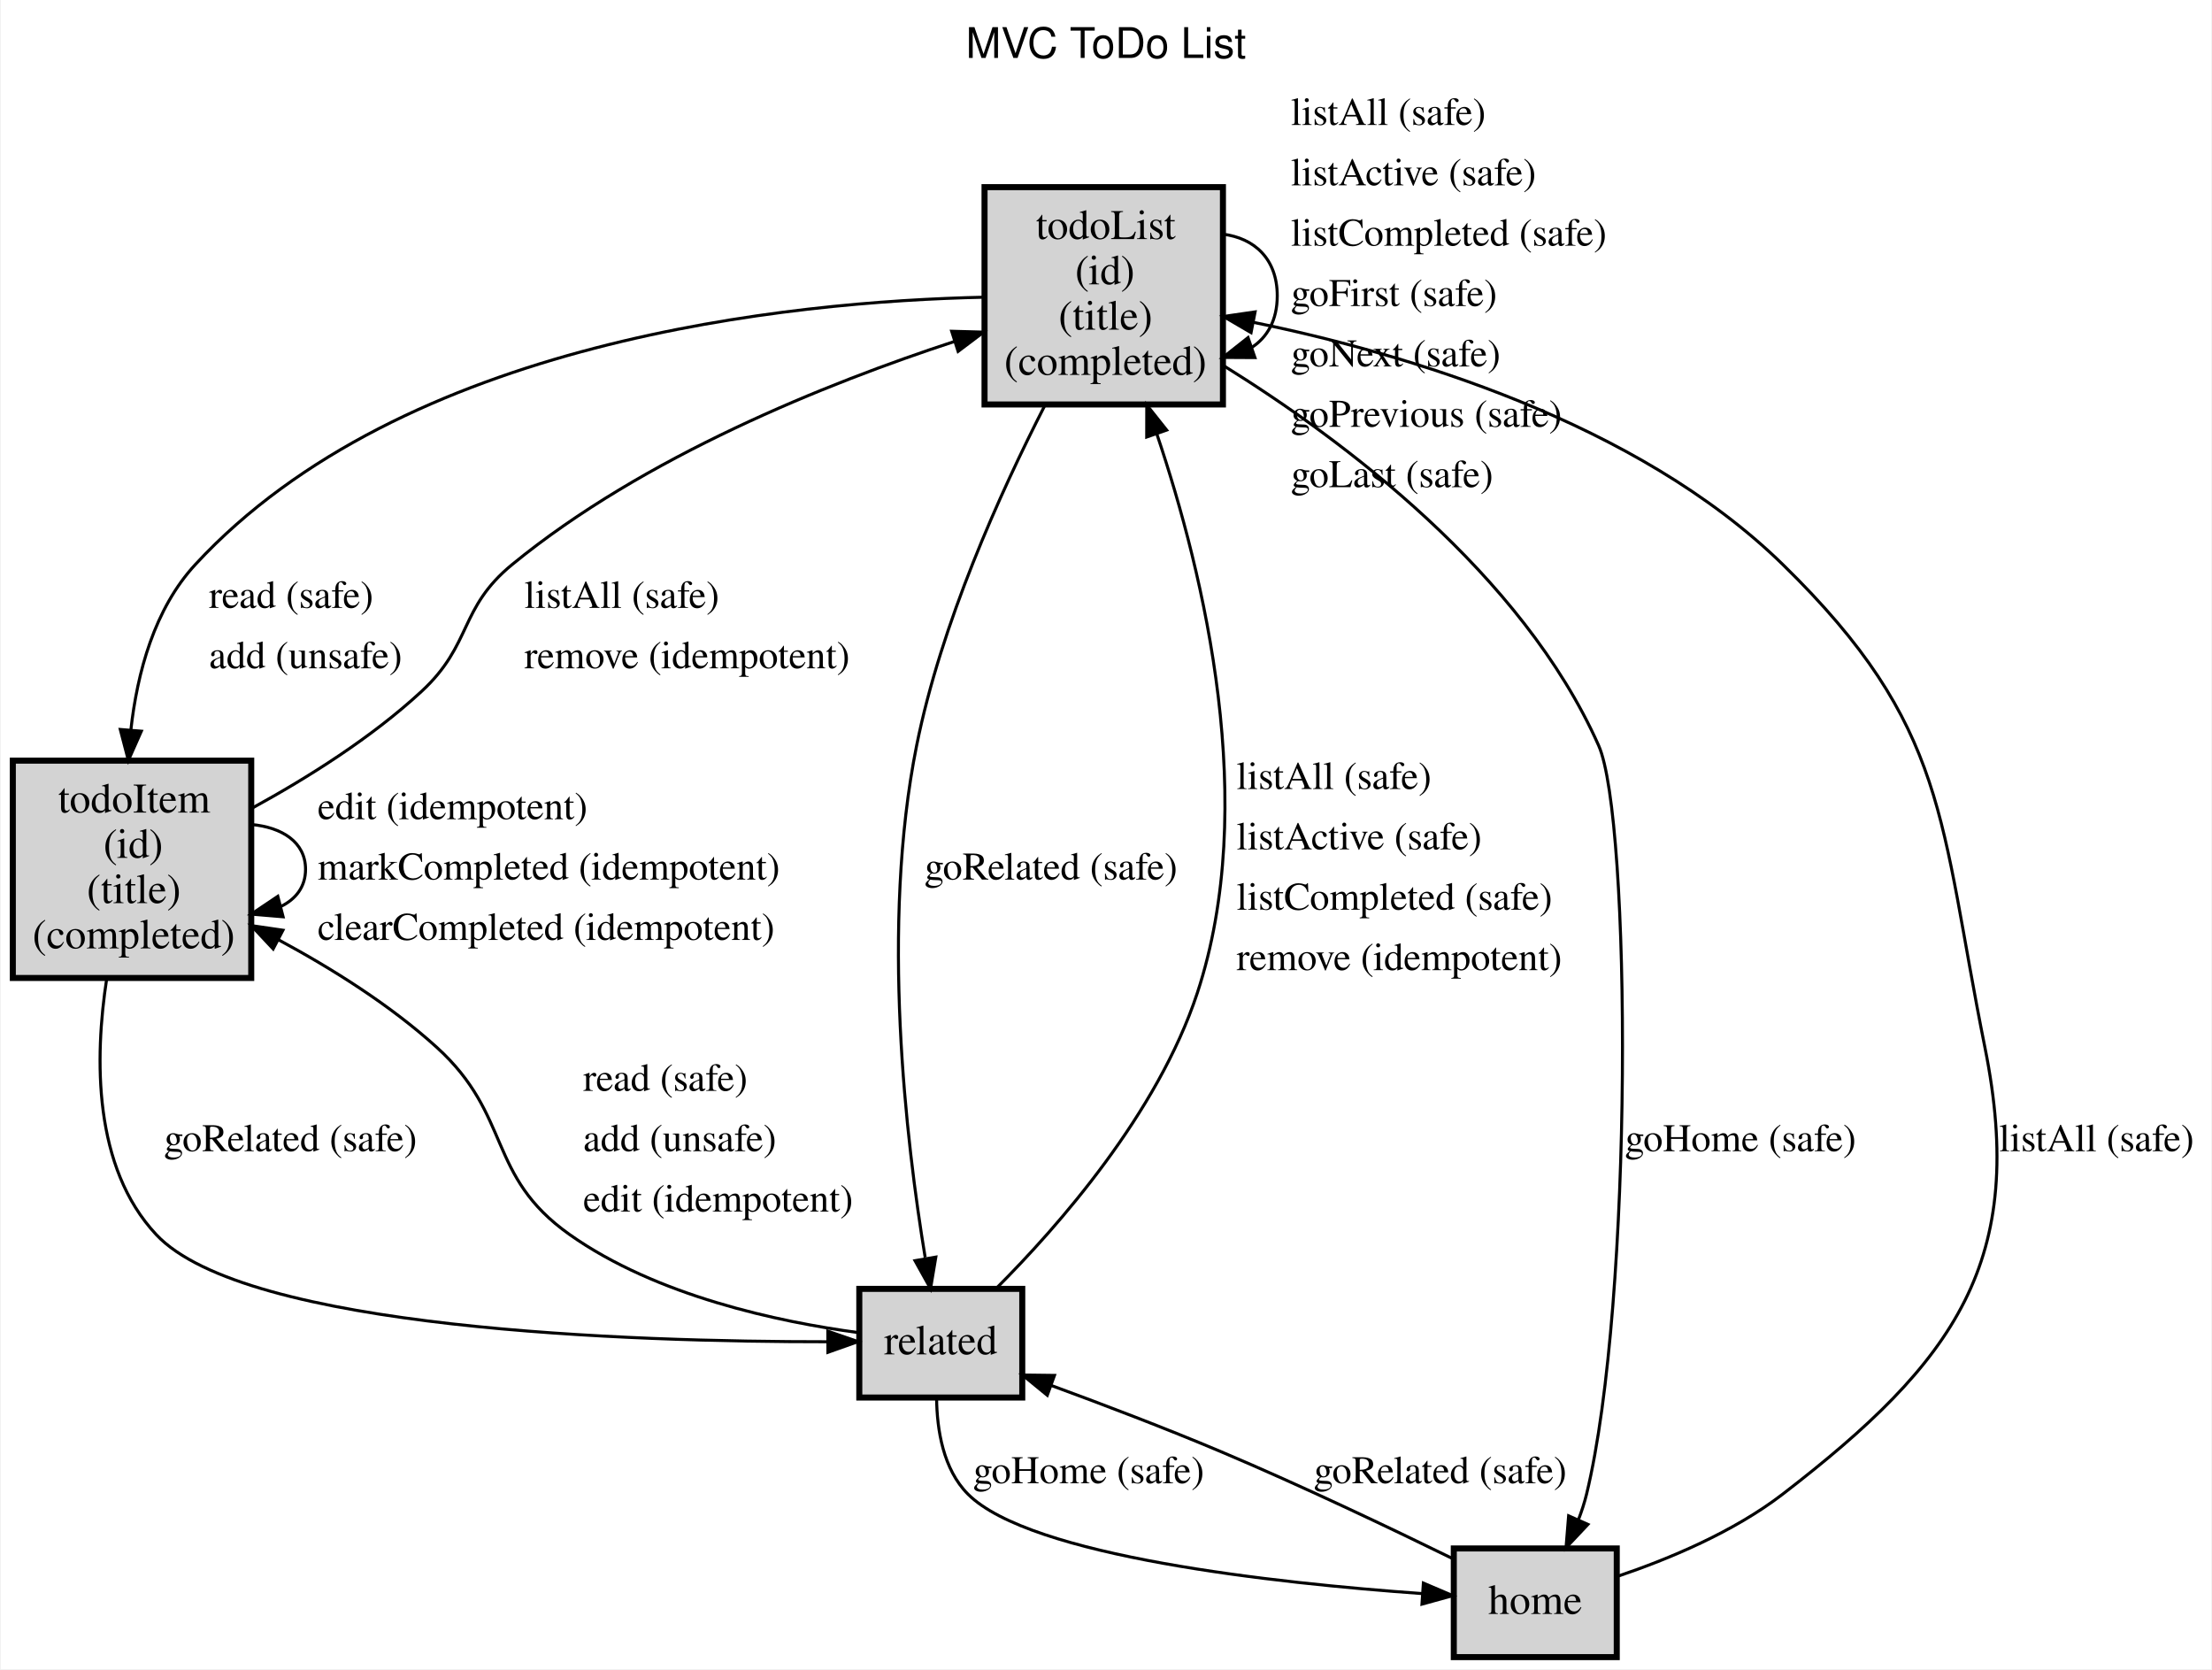
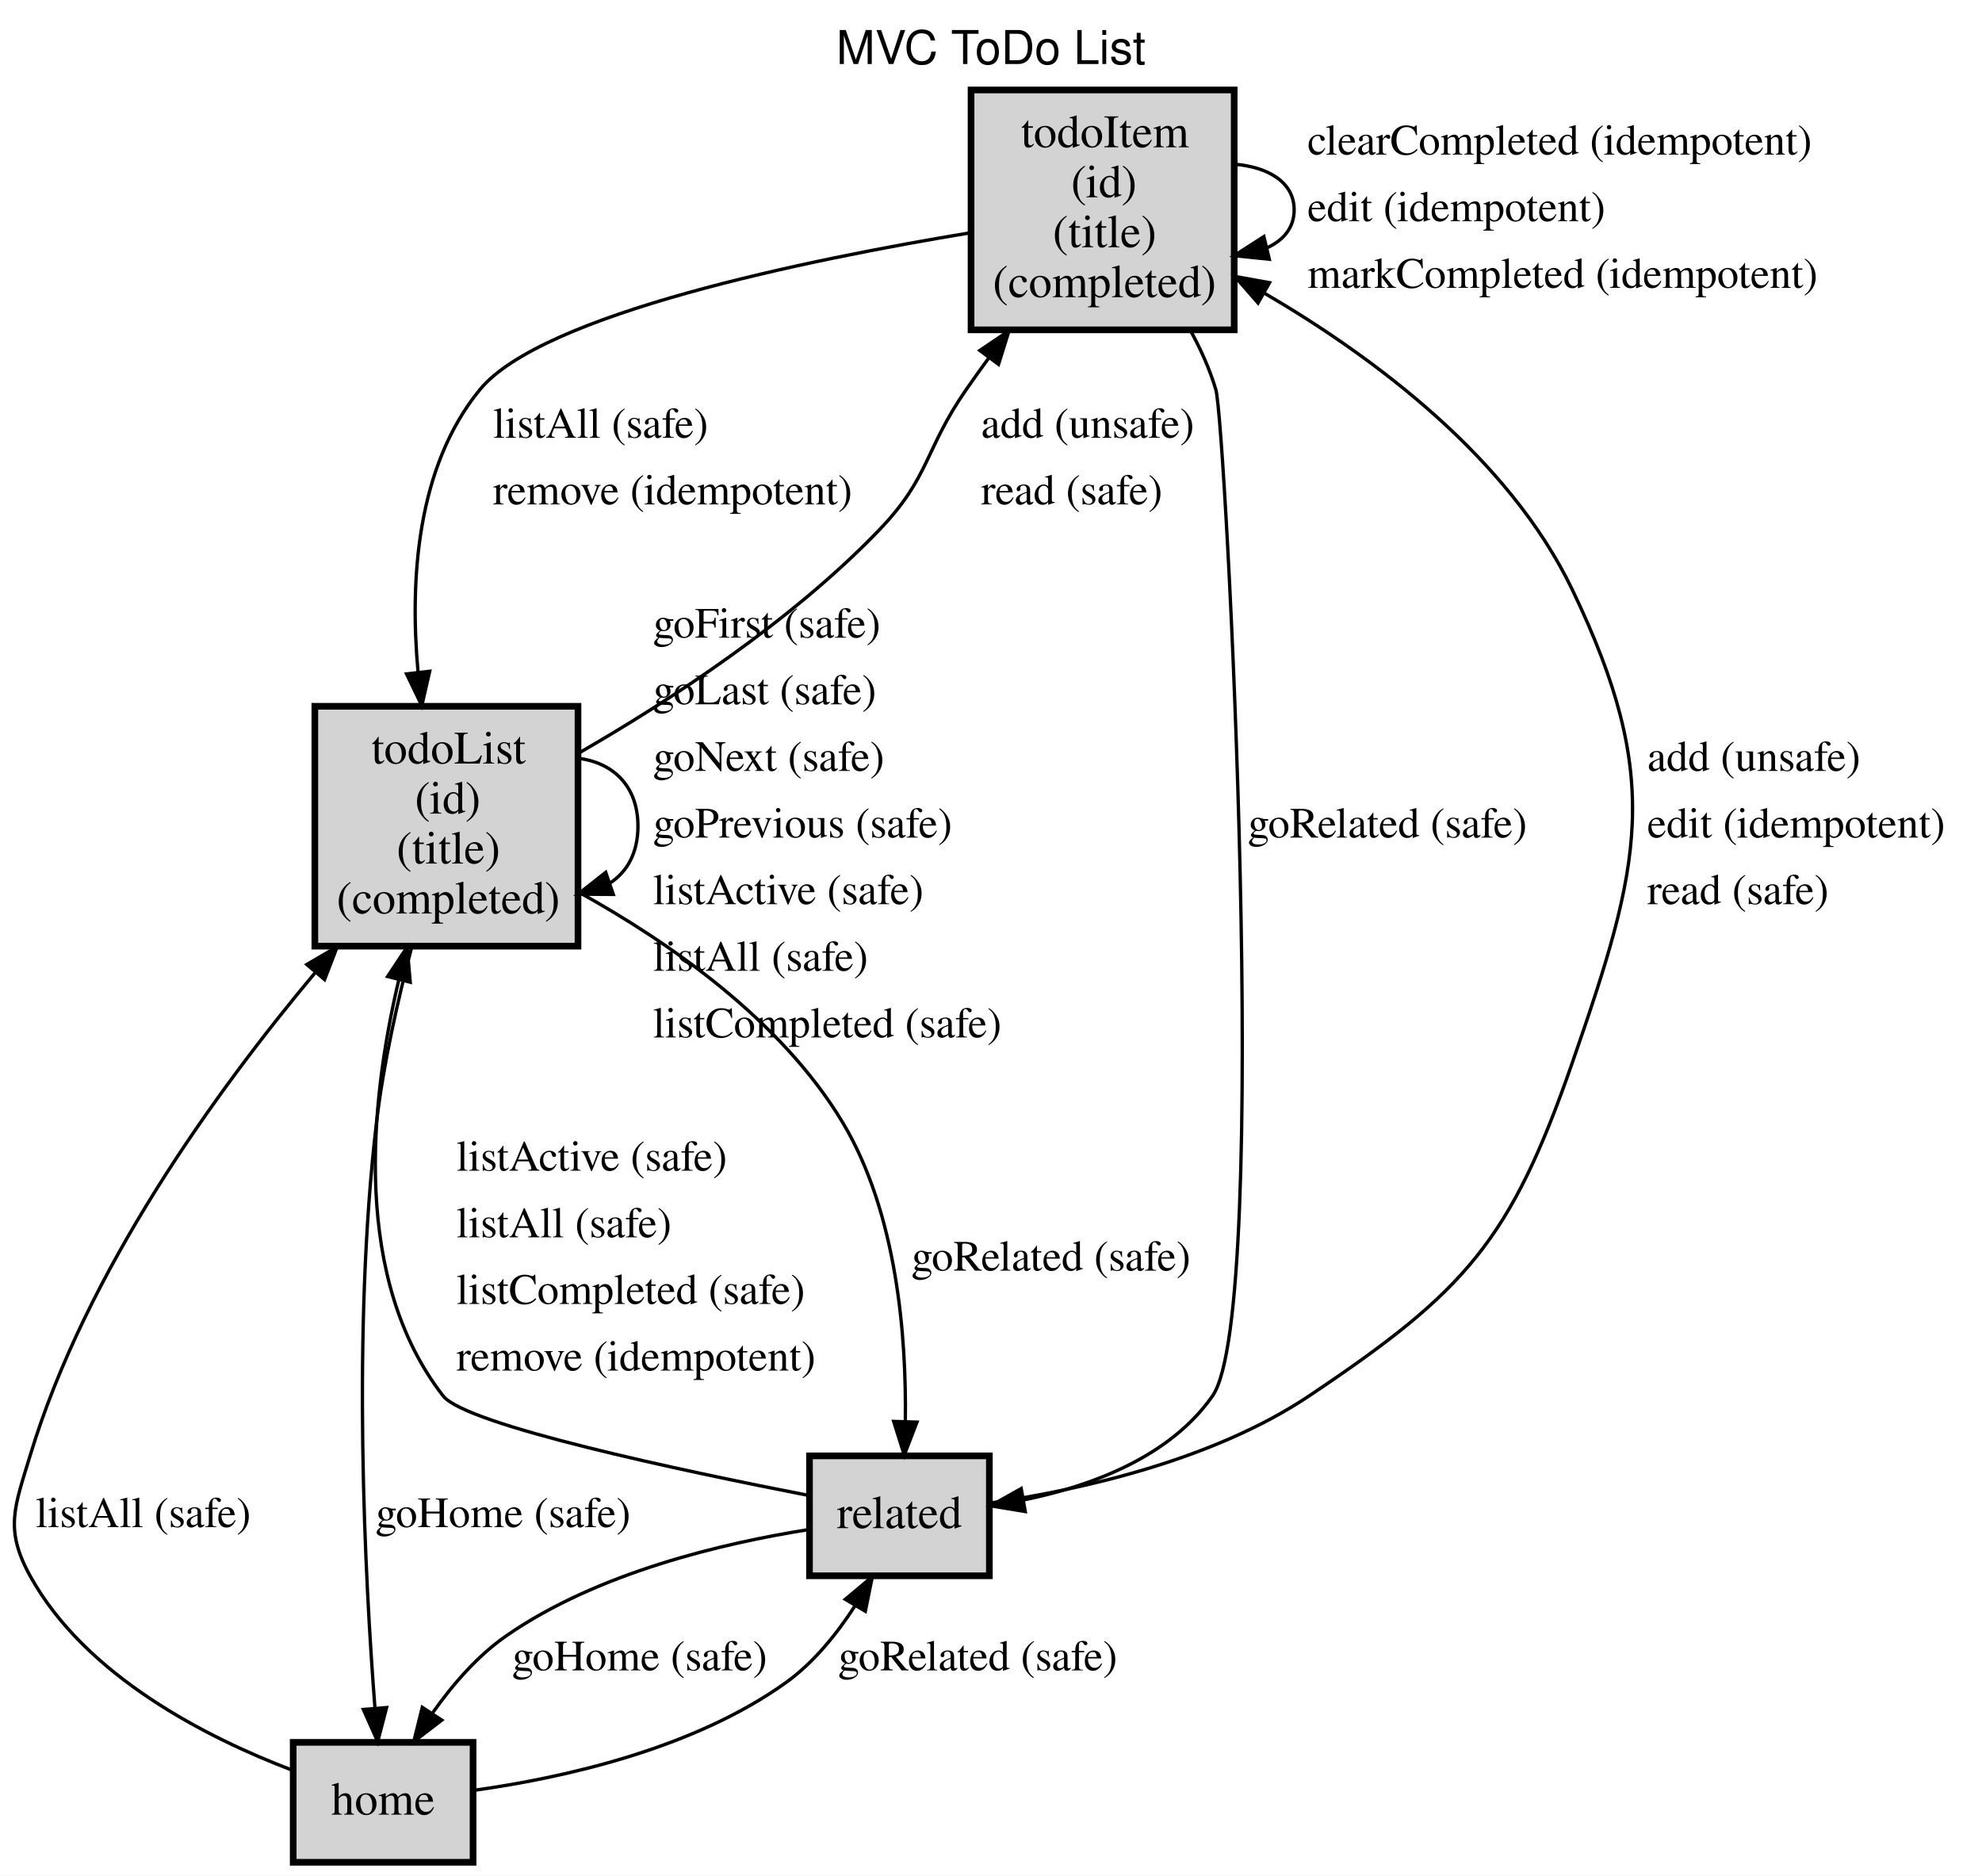
- <svg xmlns="http://www.w3.org/2000/svg" xmlns:xlink="http://www.w3.org/1999/xlink" width="733pt" height="553pt" viewBox="0.00 0.00 732.50 553.00">
-   <g id="graph0" class="graph" transform="scale(1 1) rotate(0) translate(4 549)">
+ <svg xmlns="http://www.w3.org/2000/svg" xmlns:xlink="http://www.w3.org/1999/xlink" width="595pt" height="563pt" viewBox="0.00 0.00 595.02 563.00">
+   <g id="graph0" class="graph" transform="scale(1 1) rotate(0) translate(4 559)">
    <g id="a_graph0">
      <a xlink:href="index.html" xlink:title="MVC ToDo List" target="_parent">
-         <polygon fill="white" stroke="transparent" points="-4,4 -4,-549 728.5,-549 728.5,4 -4,4" />
-         <text text-anchor="middle" x="362.25" y="-529.8" font-family="Helvetica,sans-Serif" font-size="14.00">MVC ToDo List</text>
+         <polygon fill="white" stroke="transparent" points="-4,4 -4,-559 591.02,-559 591.02,4 -4,4" />
+         <text text-anchor="middle" x="293.51" y="-539.8" font-family="Helvetica,sans-Serif" font-size="14.00">MVC ToDo List</text>
      </a>
    </g>
    <g id="node1" class="node">
      <g id="a_node1">
-         <a xlink:href="docs/semantic.todoList.html" xlink:title="&lt;TABLE&gt;" target="_parent">
-           <polygon fill="lightgray" stroke="black" stroke-width="2" points="401,-487 322,-487 322,-415 401,-415 401,-487" />
-           <text text-anchor="start" x="339" y="-469.8" font-family="Times,serif" font-size="14.00">todoList</text>
-           <text text-anchor="start" x="352" y="-454.8" font-family="Times,serif" font-size="14.00">(id)</text>
-           <text text-anchor="start" x="346.5" y="-439.8" font-family="Times,serif" font-size="14.00">(title)</text>
-           <text text-anchor="start" x="328.5" y="-424.8" font-family="Times,serif" font-size="14.00">(completed)</text>
+         <a xlink:href="docs/semantic.todoItem.html" xlink:title="&lt;TABLE&gt;" target="_parent">
+           <polygon fill="lightgray" stroke="black" stroke-width="2" points="366.52,-532 287.52,-532 287.52,-460 366.52,-460 366.52,-532" />
+           <text text-anchor="start" x="302.52" y="-514.8" font-family="Times,serif" font-size="14.00">todoItem</text>
+           <text text-anchor="start" x="317.52" y="-499.8" font-family="Times,serif" font-size="14.00">(id)</text>
+           <text text-anchor="start" x="312.02" y="-484.8" font-family="Times,serif" font-size="14.00">(title)</text>
+           <text text-anchor="start" x="294.02" y="-469.8" font-family="Times,serif" font-size="14.00">(completed)</text>
        </a>
      </g>
    </g>
    <g id="edge7" class="edge">
-       <path fill="none" stroke="black" d="M401.01,-471.41C411.26,-470.16 419,-463.35 419,-451 419,-442.89 415.67,-437.18 410.48,-433.85" />
-       <polygon fill="black" stroke="black" points="411.6,-430.53 401.01,-430.59 409.32,-437.15 411.6,-430.53" />
+       <path fill="none" stroke="black" d="M366.52,-509.73C376.78,-508.89 384.52,-504.31 384.52,-496 384.52,-490.68 381.34,-486.88 376.36,-484.62" />
+       <polygon fill="black" stroke="black" points="377.06,-481.19 366.52,-482.27 375.43,-488 377.06,-481.19" />
      <g id="a_edge7_0">
-         <a xlink:href="docs/safe.listAll.html" xlink:title="&lt;TABLE&gt;">
-           <text text-anchor="start" x="423.5" y="-507.6" font-family="Times,serif" font-size="13.00">listAll (safe)</text>
+         <a xlink:href="docs/idempotent.clearCompleted.html" xlink:title="&lt;TABLE&gt;">
+           <text text-anchor="start" x="388.52" y="-512.6" font-family="Times,serif" font-size="13.00">clearCompleted (idempotent)</text>
        </a>
      </g>
      <g id="a_edge7_1">
-         <a xlink:href="docs/safe.listActive.html" xlink:title="&lt;TABLE&gt;">
-           <text text-anchor="start" x="423.5" y="-487.6" font-family="Times,serif" font-size="13.00">listActive (safe)</text>
+         <a xlink:href="docs/idempotent.edit.html" xlink:title="&lt;TABLE&gt;">
+           <text text-anchor="start" x="388.52" y="-492.6" font-family="Times,serif" font-size="13.00">edit (idempotent)</text>
        </a>
      </g>
      <g id="a_edge7_2">
-         <a xlink:href="docs/safe.listCompleted.html" xlink:title="&lt;TABLE&gt;">
-           <text text-anchor="start" x="423.5" y="-467.6" font-family="Times,serif" font-size="13.00">listCompleted (safe)</text>
-         </a>
-       </g>
-       <g id="a_edge7_3">
-         <a xlink:href="docs/safe.goFirst.html" xlink:title="&lt;TABLE&gt;">
-           <text text-anchor="start" x="423.5" y="-447.6" font-family="Times,serif" font-size="13.00">goFirst (safe)</text>
-         </a>
-       </g>
-       <g id="a_edge7_4">
-         <a xlink:href="docs/safe.goNext.html" xlink:title="&lt;TABLE&gt;">
-           <text text-anchor="start" x="423.5" y="-427.6" font-family="Times,serif" font-size="13.00">goNext (safe)</text>
-         </a>
-       </g>
-       <g id="a_edge7_5">
-         <a xlink:href="docs/safe.goPrevious.html" xlink:title="&lt;TABLE&gt;">
-           <text text-anchor="start" x="423.5" y="-407.6" font-family="Times,serif" font-size="13.00">goPrevious (safe)</text>
-         </a>
-       </g>
-       <g id="a_edge7_6">
-         <a xlink:href="docs/safe.goLast.html" xlink:title="&lt;TABLE&gt;">
-           <text text-anchor="start" x="423.5" y="-387.6" font-family="Times,serif" font-size="13.00">goLast (safe)</text>
+         <a xlink:href="docs/idempotent.markCompleted.html" xlink:title="&lt;TABLE&gt;">
+           <text text-anchor="start" x="388.52" y="-472.6" font-family="Times,serif" font-size="13.00">markCompleted (idempotent)</text>
        </a>
      </g>
    </g>
    <g id="node2" class="node">
      <g id="a_node2">
-         <a xlink:href="docs/semantic.todoItem.html" xlink:title="&lt;TABLE&gt;" target="_parent">
-           <polygon fill="lightgray" stroke="black" stroke-width="2" points="79,-297 0,-297 0,-225 79,-225 79,-297" />
-           <text text-anchor="start" x="15" y="-279.8" font-family="Times,serif" font-size="14.00">todoItem</text>
-           <text text-anchor="start" x="30" y="-264.8" font-family="Times,serif" font-size="14.00">(id)</text>
-           <text text-anchor="start" x="24.5" y="-249.8" font-family="Times,serif" font-size="14.00">(title)</text>
-           <text text-anchor="start" x="6.5" y="-234.8" font-family="Times,serif" font-size="14.00">(completed)</text>
+         <a xlink:href="docs/semantic.todoList.html" xlink:title="&lt;TABLE&gt;" target="_parent">
+           <polygon fill="lightgray" stroke="black" stroke-width="2" points="169.52,-347 90.52,-347 90.52,-275 169.52,-275 169.52,-347" />
+           <text text-anchor="start" x="107.52" y="-329.8" font-family="Times,serif" font-size="14.00">todoList</text>
+           <text text-anchor="start" x="120.52" y="-314.8" font-family="Times,serif" font-size="14.00">(id)</text>
+           <text text-anchor="start" x="115.02" y="-299.8" font-family="Times,serif" font-size="14.00">(title)</text>
+           <text text-anchor="start" x="97.02" y="-284.8" font-family="Times,serif" font-size="14.00">(completed)</text>
+         </a>
+       </g>
+     </g>
+     <g id="edge8" class="edge">
+       <path fill="none" stroke="black" d="M287.47,-489.16C238.32,-481.04 158.61,-464.72 140.02,-442 121.02,-418.77 119.01,-384.74 121.5,-357.33" />
+       <polygon fill="black" stroke="black" points="125,-357.51 122.64,-347.18 118.04,-356.72 125,-357.51" />
+       <g id="a_edge8_3">
+         <a xlink:href="docs/safe.listAll.html" xlink:title="&lt;TABLE&gt;">
+           <text text-anchor="start" x="144.02" y="-427.6" font-family="Times,serif" font-size="13.00">listAll (safe)</text>
+         </a>
+       </g>
+       <g id="a_edge8_4">
+         <a xlink:href="docs/idempotent.remove.html" xlink:title="&lt;TABLE&gt;">
+           <text text-anchor="start" x="144.02" y="-407.6" font-family="Times,serif" font-size="13.00">remove (idempotent)</text>
+         </a>
+       </g>
+     </g>
+     <g id="node4" class="node">
+       <g id="a_node4">
+         <a xlink:href="docs/semantic.related.html" xlink:title="related" target="_parent">
+           <polygon fill="lightgray" stroke="black" stroke-width="2" points="293.02,-122 239.02,-122 239.02,-86 293.02,-86 293.02,-122" />
+           <text text-anchor="middle" x="266.02" y="-100.3" font-family="Times,serif" font-size="14.00">related</text>
        </a>
      </g>
    </g>
    <g id="edge6" class="edge">
-       <path fill="none" stroke="black" d="M321.98,-450.54C257.35,-449.14 129.37,-436.42 60.5,-362 46.92,-347.32 41.22,-326.18 39.11,-307.11" />
-       <polygon fill="black" stroke="black" points="42.59,-306.76 38.29,-297.08 35.61,-307.33 42.59,-306.76" />
-       <g id="a_edge6_7">
+       <g id="a_edge6">
+         <a xlink:href="docs/safe.goRelated.html" xlink:title="goRelated (safe)" target="_parent">
+           <path fill="none" stroke="black" d="M353.37,-459.85C356.51,-454.13 359.23,-448.08 361.02,-442 363.93,-432.07 377.87,-165.59 360.02,-140 347.23,-121.67 323.65,-112.92 303.3,-108.76" />
+           <polygon fill="black" stroke="black" points="303.79,-105.29 293.33,-107.01 302.58,-112.18 303.79,-105.29" />
+         </a>
+       </g>
+       <g id="a_edge6-label">
+         <a xlink:href="docs/safe.goRelated.html" xlink:title="goRelated (safe)" target="_parent">
+           <text text-anchor="middle" x="412.52" y="-307.6" font-family="Times,serif" font-size="13.00">goRelated (safe)</text>
+         </a>
+       </g>
+     </g>
+     <g id="edge11" class="edge">
+       <path fill="none" stroke="black" d="M169.63,-332.88C197.19,-348.74 233.59,-372.48 260.02,-400 275.22,-415.84 273.51,-423.96 286.02,-442 288.23,-445.19 290.56,-448.45 292.94,-451.7" />
+       <polygon fill="black" stroke="black" points="290.15,-453.81 298.93,-459.74 295.77,-449.63 290.15,-453.81" />
+       <g id="a_edge11_5">
+         <a xlink:href="docs/unsafe.add.html" xlink:title="&lt;TABLE&gt;">
+           <text text-anchor="start" x="290.52" y="-427.6" font-family="Times,serif" font-size="13.00">add (unsafe)</text>
+         </a>
+       </g>
+       <g id="a_edge11_6">
        <a xlink:href="docs/safe.read.html" xlink:title="&lt;TABLE&gt;">
-           <text text-anchor="start" x="65" y="-347.6" font-family="Times,serif" font-size="13.00">read (safe)</text>
-         </a>
-       </g>
-       <g id="a_edge6_8">
-         <a xlink:href="docs/unsafe.add.html" xlink:title="&lt;TABLE&gt;">
-           <text text-anchor="start" x="65" y="-327.6" font-family="Times,serif" font-size="13.00">add (unsafe)</text>
+           <text text-anchor="start" x="290.52" y="-407.6" font-family="Times,serif" font-size="13.00">read (safe)</text>
+         </a>
+       </g>
+     </g>
+     <g id="edge12" class="edge">
+       <path fill="none" stroke="black" d="M169.52,-331.41C179.78,-330.16 187.52,-323.35 187.52,-311 187.52,-302.89 184.19,-297.18 179,-293.85" />
+       <polygon fill="black" stroke="black" points="180.12,-290.53 169.52,-290.59 177.84,-297.15 180.12,-290.53" />
+       <g id="a_edge12_7">
+         <a xlink:href="docs/safe.goFirst.html" xlink:title="&lt;TABLE&gt;">
+           <text text-anchor="start" x="192.02" y="-367.6" font-family="Times,serif" font-size="13.00">goFirst (safe)</text>
+         </a>
+       </g>
+       <g id="a_edge12_8">
+         <a xlink:href="docs/safe.goLast.html" xlink:title="&lt;TABLE&gt;">
+           <text text-anchor="start" x="192.02" y="-347.6" font-family="Times,serif" font-size="13.00">goLast (safe)</text>
+         </a>
+       </g>
+       <g id="a_edge12_9">
+         <a xlink:href="docs/safe.goNext.html" xlink:title="&lt;TABLE&gt;">
+           <text text-anchor="start" x="192.02" y="-327.6" font-family="Times,serif" font-size="13.00">goNext (safe)</text>
+         </a>
+       </g>
+       <g id="a_edge12_10">
+         <a xlink:href="docs/safe.goPrevious.html" xlink:title="&lt;TABLE&gt;">
+           <text text-anchor="start" x="192.02" y="-307.6" font-family="Times,serif" font-size="13.00">goPrevious (safe)</text>
+         </a>
+       </g>
+       <g id="a_edge12_11">
+         <a xlink:href="docs/safe.listActive.html" xlink:title="&lt;TABLE&gt;">
+           <text text-anchor="start" x="192.02" y="-287.6" font-family="Times,serif" font-size="13.00">listActive (safe)</text>
+         </a>
+       </g>
+       <g id="a_edge12_12">
+         <a xlink:href="docs/safe.listAll.html" xlink:title="&lt;TABLE&gt;">
+           <text text-anchor="start" x="192.02" y="-267.6" font-family="Times,serif" font-size="13.00">listAll (safe)</text>
+         </a>
+       </g>
+       <g id="a_edge12_13">
+         <a xlink:href="docs/safe.listCompleted.html" xlink:title="&lt;TABLE&gt;">
+           <text text-anchor="start" x="192.02" y="-247.6" font-family="Times,serif" font-size="13.00">listCompleted (safe)</text>
        </a>
      </g>
    </g>
    <g id="node3" class="node">
      <g id="a_node3">
        <a xlink:href="docs/semantic.home.html" xlink:title="home" target="_parent">
-           <polygon fill="lightgray" stroke="black" stroke-width="2" points="531.5,-36 477.5,-36 477.5,0 531.5,0 531.5,-36" />
-           <text text-anchor="middle" x="504.5" y="-14.3" font-family="Times,serif" font-size="14.00">home</text>
-         </a>
-       </g>
-     </g>
-     <g id="edge8" class="edge">
-       <g id="a_edge8">
-         <a xlink:href="docs/safe.goHome.html" xlink:title="goHome (safe)" target="_parent">
-           <path fill="none" stroke="black" d="M401.02,-427.98C440.93,-403.23 500.18,-358.95 525.5,-302 536.25,-277.82 537.06,-118.1 521.5,-54 520.81,-51.17 519.87,-48.3 518.79,-45.48" />
-           <polygon fill="black" stroke="black" points="521.95,-43.97 514.69,-36.25 515.55,-46.81 521.95,-43.97" />
-         </a>
-       </g>
-       <g id="a_edge8-label">
-         <a xlink:href="docs/safe.goHome.html" xlink:title="goHome (safe)" target="_parent">
-           <text text-anchor="middle" x="572.5" y="-167.6" font-family="Times,serif" font-size="13.00">goHome (safe)</text>
-         </a>
-       </g>
-     </g>
-     <g id="node4" class="node">
-       <g id="a_node4">
-         <a xlink:href="docs/semantic.related.html" xlink:title="related" target="_parent">
-           <polygon fill="lightgray" stroke="black" stroke-width="2" points="334.5,-122 280.5,-122 280.5,-86 334.5,-86 334.5,-122" />
-           <text text-anchor="middle" x="307.5" y="-100.3" font-family="Times,serif" font-size="14.00">related</text>
+           <polygon fill="lightgray" stroke="black" stroke-width="2" points="138.02,-36 84.02,-36 84.02,0 138.02,0 138.02,-36" />
+           <text text-anchor="middle" x="111.02" y="-14.3" font-family="Times,serif" font-size="14.00">home</text>
        </a>
      </g>
    </g>
    <g id="edge9" class="edge">
      <g id="a_edge9">
-         <a xlink:href="docs/safe.goRelated.html" xlink:title="goRelated (safe)" target="_parent">
-           <path fill="none" stroke="black" d="M342.04,-414.79C327.08,-385.57 307.62,-342.42 299.5,-302 287.53,-242.44 296,-170.78 302.33,-132.42" />
-           <polygon fill="black" stroke="black" points="305.86,-132.53 304.11,-122.08 298.96,-131.34 305.86,-132.53" />
+         <a xlink:href="docs/safe.goHome.html" xlink:title="goHome (safe)" target="_parent">
+           <path fill="none" stroke="black" d="M119.62,-274.8C115.43,-258.84 111.09,-239.63 109.02,-222 101.66,-159.45 105.55,-85.31 108.57,-46.24" />
+           <polygon fill="black" stroke="black" points="112.06,-46.44 109.39,-36.19 105.09,-45.87 112.06,-46.44" />
        </a>
      </g>
      <g id="a_edge9-label">
-         <a xlink:href="docs/safe.goRelated.html" xlink:title="goRelated (safe)" target="_parent">
-           <text text-anchor="middle" x="344" y="-257.6" font-family="Times,serif" font-size="13.00">goRelated (safe)</text>
+         <a xlink:href="docs/safe.goHome.html" xlink:title="goHome (safe)" target="_parent">
+           <text text-anchor="middle" x="147.02" y="-100.6" font-family="Times,serif" font-size="13.00">goHome (safe)</text>
        </a>
      </g>
    </g>
    <g id="edge10" class="edge">
-       <path fill="none" stroke="black" d="M79.36,-281.3C97.66,-291.31 118.93,-304.65 135.5,-320 152.33,-335.59 147.75,-347.46 165.5,-362 209.18,-397.78 269.73,-422.01 311.93,-435.84" />
-       <polygon fill="black" stroke="black" points="311.11,-439.26 321.7,-438.97 313.24,-432.59 311.11,-439.26" />
-       <g id="a_edge10_9">
-         <a xlink:href="docs/safe.listAll.html" xlink:title="&lt;TABLE&gt;">
-           <text text-anchor="start" x="169.5" y="-347.6" font-family="Times,serif" font-size="13.00">listAll (safe)</text>
-         </a>
-       </g>
-       <g id="a_edge10_10">
-         <a xlink:href="docs/idempotent.remove.html" xlink:title="&lt;TABLE&gt;">
-           <text text-anchor="start" x="169.5" y="-327.6" font-family="Times,serif" font-size="13.00">remove (idempotent)</text>
-         </a>
-       </g>
-     </g>
-     <g id="edge11" class="edge">
-       <path fill="none" stroke="black" d="M79.01,-275.85C89.26,-274.93 97,-269.98 97,-261 97,-255.24 93.83,-251.15 88.85,-248.7" />
-       <polygon fill="black" stroke="black" points="89.56,-245.27 79.01,-246.15 87.81,-252.05 89.56,-245.27" />
-       <g id="a_edge11_11">
-         <a xlink:href="docs/idempotent.edit.html" xlink:title="&lt;TABLE&gt;">
-           <text text-anchor="start" x="101" y="-277.6" font-family="Times,serif" font-size="13.00">edit (idempotent)</text>
-         </a>
-       </g>
-       <g id="a_edge11_12">
-         <a xlink:href="docs/idempotent.markCompleted.html" xlink:title="&lt;TABLE&gt;">
-           <text text-anchor="start" x="101" y="-257.6" font-family="Times,serif" font-size="13.00">markCompleted (idempotent)</text>
-         </a>
-       </g>
-       <g id="a_edge11_13">
-         <a xlink:href="docs/idempotent.clearCompleted.html" xlink:title="&lt;TABLE&gt;">
-           <text text-anchor="start" x="101" y="-237.6" font-family="Times,serif" font-size="13.00">clearCompleted (idempotent)</text>
-         </a>
-       </g>
-     </g>
-     <g id="edge12" class="edge">
-       <g id="a_edge12">
-         <a xlink:href="docs/safe.goRelated.html" xlink:title="goRelated (safe)" target="_parent">
-           <path fill="none" stroke="black" d="M31.13,-224.91C27.01,-198.17 26.68,-162.27 47.5,-140 76.96,-108.48 205.21,-104.45 269.9,-104.48" />
-           <polygon fill="black" stroke="black" points="270.07,-107.98 280.08,-104.52 270.1,-100.98 270.07,-107.98" />
-         </a>
-       </g>
-       <g id="a_edge12-label">
-         <a xlink:href="docs/safe.goRelated.html" xlink:title="goRelated (safe)" target="_parent">
-           <text text-anchor="middle" x="92" y="-167.6" font-family="Times,serif" font-size="13.00">goRelated (safe)</text>
+       <g id="a_edge10">
+         <a xlink:href="docs/safe.goRelated.html" xlink:title="goRelated (safe)" target="_parent">
+           <path fill="none" stroke="black" d="M169.8,-291.18C196.69,-276.29 230.55,-252.87 249.02,-222 265.36,-194.69 268.14,-157.54 267.79,-132.49" />
+           <polygon fill="black" stroke="black" points="271.28,-132.12 267.47,-122.23 264.29,-132.34 271.28,-132.12" />
+         </a>
+       </g>
+       <g id="a_edge10-label">
+         <a xlink:href="docs/safe.goRelated.html" xlink:title="goRelated (safe)" target="_parent">
+           <text text-anchor="middle" x="311.52" y="-177.6" font-family="Times,serif" font-size="13.00">goRelated (safe)</text>
+         </a>
+       </g>
+     </g>
+     <g id="edge2" class="edge">
+       <g id="a_edge2">
+         <a xlink:href="docs/safe.listAll.html" xlink:title="listAll (safe)" target="_parent">
+           <path fill="none" stroke="black" d="M83.61,-27.69C58.1,-37.41 21.62,-55.87 5.02,-86 -2.7,-100.01 0.39,-106.68 5.02,-122 21.72,-177.29 60.61,-231.22 90.61,-267.03" />
+           <polygon fill="black" stroke="black" points="88.11,-269.49 97.25,-274.84 93.44,-264.96 88.11,-269.49" />
+         </a>
+       </g>
+       <g id="a_edge2-label">
+         <a xlink:href="docs/safe.listAll.html" xlink:title="listAll (safe)" target="_parent">
+           <text text-anchor="middle" x="39.02" y="-100.6" font-family="Times,serif" font-size="13.00">listAll (safe)</text>
        </a>
      </g>
    </g>
    <g id="edge1" class="edge">
      <g id="a_edge1">
-         <a xlink:href="docs/safe.listAll.html" xlink:title="listAll (safe)" target="_parent">
-           <path fill="none" stroke="black" d="M531.8,-26.78C548.69,-32.48 570.19,-41.44 586.5,-54 643.71,-98.05 667.72,-131.21 653.5,-202 638.31,-277.58 641.66,-308.14 586.5,-362 538.07,-409.29 461.29,-431.93 411.14,-442.2" />
-           <polygon fill="black" stroke="black" points="410.32,-438.8 401.17,-444.15 411.66,-445.67 410.32,-438.8" />
+         <a xlink:href="docs/safe.goRelated.html" xlink:title="goRelated (safe)" target="_parent">
+           <path fill="none" stroke="black" d="M138.3,-21.6C164.44,-25.24 203.95,-33.84 232.02,-54 240.29,-59.94 247.23,-68.56 252.64,-76.91" />
+           <polygon fill="black" stroke="black" points="249.77,-78.94 257.89,-85.74 255.78,-75.35 249.77,-78.94" />
        </a>
      </g>
      <g id="a_edge1-label">
-         <a xlink:href="docs/safe.listAll.html" xlink:title="listAll (safe)" target="_parent">
-           <text text-anchor="middle" x="690.5" y="-167.6" font-family="Times,serif" font-size="13.00">listAll (safe)</text>
-         </a>
-       </g>
-     </g>
-     <g id="edge2" class="edge">
-       <g id="a_edge2">
-         <a xlink:href="docs/safe.goRelated.html" xlink:title="goRelated (safe)" target="_parent">
-           <path fill="none" stroke="black" d="M477.4,-32.5C456.57,-42.7 426.97,-56.8 400.5,-68 382.17,-75.75 361.48,-83.62 344.27,-89.94" />
-           <polygon fill="black" stroke="black" points="342.79,-86.75 334.59,-93.46 345.18,-93.33 342.79,-86.75" />
-         </a>
-       </g>
-       <g id="a_edge2-label">
-         <a xlink:href="docs/safe.goRelated.html" xlink:title="goRelated (safe)" target="_parent">
-           <text text-anchor="middle" x="473" y="-57.6" font-family="Times,serif" font-size="13.00">goRelated (safe)</text>
+         <a xlink:href="docs/safe.goRelated.html" xlink:title="goRelated (safe)" target="_parent">
+           <text text-anchor="middle" x="289.52" y="-57.6" font-family="Times,serif" font-size="13.00">goRelated (safe)</text>
        </a>
      </g>
    </g>
    <g id="edge4" class="edge">
-       <path fill="none" stroke="black" d="M325.73,-122.01C346.53,-142.8 379.37,-180.15 392.5,-220 412.98,-282.17 394.99,-358.05 379.1,-405.21" />
-       <polygon fill="black" stroke="black" points="375.74,-404.22 375.76,-414.82 382.35,-406.52 375.74,-404.22" />
+       <path fill="none" stroke="black" d="M293.47,-107.88C319.84,-111.73 359.86,-120.49 389.02,-140 436.09,-171.5 449.43,-186.5 468.02,-240 488.72,-299.62 495.33,-325.11 468.02,-382 448.97,-421.68 408.44,-451.81 375.71,-470.94" />
+       <polygon fill="black" stroke="black" points="373.68,-468.06 366.71,-476.04 377.13,-474.15 373.68,-468.06" />
      <g id="a_edge4_14">
+         <a xlink:href="docs/unsafe.add.html" xlink:title="&lt;TABLE&gt;">
+           <text text-anchor="start" x="490.52" y="-327.6" font-family="Times,serif" font-size="13.00">add (unsafe)</text>
+         </a>
+       </g>
+       <g id="a_edge4_15">
+         <a xlink:href="docs/idempotent.edit.html" xlink:title="&lt;TABLE&gt;">
+           <text text-anchor="start" x="490.52" y="-307.6" font-family="Times,serif" font-size="13.00">edit (idempotent)</text>
+         </a>
+       </g>
+       <g id="a_edge4_16">
+         <a xlink:href="docs/safe.read.html" xlink:title="&lt;TABLE&gt;">
+           <text text-anchor="start" x="490.52" y="-287.6" font-family="Times,serif" font-size="13.00">read (safe)</text>
+         </a>
+       </g>
+     </g>
+     <g id="edge5" class="edge">
+       <path fill="none" stroke="black" d="M238.75,-110.12C200.77,-117.52 135.79,-131.28 129.02,-140 101.88,-174.94 106.87,-227.25 115.66,-264.61" />
+       <polygon fill="black" stroke="black" points="112.37,-265.89 118.22,-274.73 119.16,-264.17 112.37,-265.89" />
+       <g id="a_edge5_17">
+         <a xlink:href="docs/safe.listActive.html" xlink:title="&lt;TABLE&gt;">
+           <text text-anchor="start" x="133.02" y="-207.6" font-family="Times,serif" font-size="13.00">listActive (safe)</text>
+         </a>
+       </g>
+       <g id="a_edge5_18">
        <a xlink:href="docs/safe.listAll.html" xlink:title="&lt;TABLE&gt;">
-           <text text-anchor="start" x="405.5" y="-287.6" font-family="Times,serif" font-size="13.00">listAll (safe)</text>
-         </a>
-       </g>
-       <g id="a_edge4_15">
-         <a xlink:href="docs/safe.listActive.html" xlink:title="&lt;TABLE&gt;">
-           <text text-anchor="start" x="405.5" y="-267.6" font-family="Times,serif" font-size="13.00">listActive (safe)</text>
-         </a>
-       </g>
-       <g id="a_edge4_16">
+           <text text-anchor="start" x="133.02" y="-187.6" font-family="Times,serif" font-size="13.00">listAll (safe)</text>
+         </a>
+       </g>
+       <g id="a_edge5_19">
        <a xlink:href="docs/safe.listCompleted.html" xlink:title="&lt;TABLE&gt;">
-           <text text-anchor="start" x="405.5" y="-247.6" font-family="Times,serif" font-size="13.00">listCompleted (safe)</text>
-         </a>
-       </g>
-       <g id="a_edge4_17">
+           <text text-anchor="start" x="133.02" y="-167.6" font-family="Times,serif" font-size="13.00">listCompleted (safe)</text>
+         </a>
+       </g>
+       <g id="a_edge5_20">
        <a xlink:href="docs/idempotent.remove.html" xlink:title="&lt;TABLE&gt;">
-           <text text-anchor="start" x="405.5" y="-227.6" font-family="Times,serif" font-size="13.00">remove (idempotent)</text>
-         </a>
-       </g>
-     </g>
-     <g id="edge5" class="edge">
-       <path fill="none" stroke="black" d="M280.32,-107.49C253.79,-111.05 213.32,-119.62 184.5,-140 156.91,-159.51 165.51,-179.28 140.5,-202 125.08,-216.01 105.71,-228.14 88.07,-237.63" />
-       <polygon fill="black" stroke="black" points="86.27,-234.62 79.03,-242.35 89.51,-240.82 86.27,-234.62" />
-       <g id="a_edge5_18">
-         <a xlink:href="docs/safe.read.html" xlink:title="&lt;TABLE&gt;">
-           <text text-anchor="start" x="189" y="-187.6" font-family="Times,serif" font-size="13.00">read (safe)</text>
-         </a>
-       </g>
-       <g id="a_edge5_19">
-         <a xlink:href="docs/unsafe.add.html" xlink:title="&lt;TABLE&gt;">
-           <text text-anchor="start" x="189" y="-167.6" font-family="Times,serif" font-size="13.00">add (unsafe)</text>
-         </a>
-       </g>
-       <g id="a_edge5_20">
-         <a xlink:href="docs/idempotent.edit.html" xlink:title="&lt;TABLE&gt;">
-           <text text-anchor="start" x="189" y="-147.6" font-family="Times,serif" font-size="13.00">edit (idempotent)</text>
+           <text text-anchor="start" x="133.02" y="-147.6" font-family="Times,serif" font-size="13.00">remove (idempotent)</text>
        </a>
      </g>
    </g>
    <g id="edge3" class="edge">
      <g id="a_edge3">
        <a xlink:href="docs/safe.goHome.html" xlink:title="goHome (safe)" target="_parent">
-           <path fill="none" stroke="black" d="M306.11,-85.81C306.23,-75.25 308.31,-62.21 316.5,-54 337.14,-33.31 418.33,-24.52 467.01,-21.05" />
-           <polygon fill="black" stroke="black" points="467.42,-24.53 477.16,-20.37 466.95,-17.55 467.42,-24.53" />
+           <path fill="none" stroke="black" d="M238.61,-99.84C213.24,-95.83 175.41,-86.99 148.02,-68 139.3,-61.96 131.78,-53.22 125.83,-44.78" />
+           <polygon fill="black" stroke="black" points="128.63,-42.67 120.22,-36.23 122.78,-46.51 128.63,-42.67" />
        </a>
      </g>
      <g id="a_edge3-label">
        <a xlink:href="docs/safe.goHome.html" xlink:title="goHome (safe)" target="_parent">
-           <text text-anchor="middle" x="356.5" y="-57.6" font-family="Times,serif" font-size="13.00">goHome (safe)</text>
+           <text text-anchor="middle" x="188.02" y="-57.6" font-family="Times,serif" font-size="13.00">goHome (safe)</text>
        </a>
      </g>
    </g>
  </g>
</svg>
